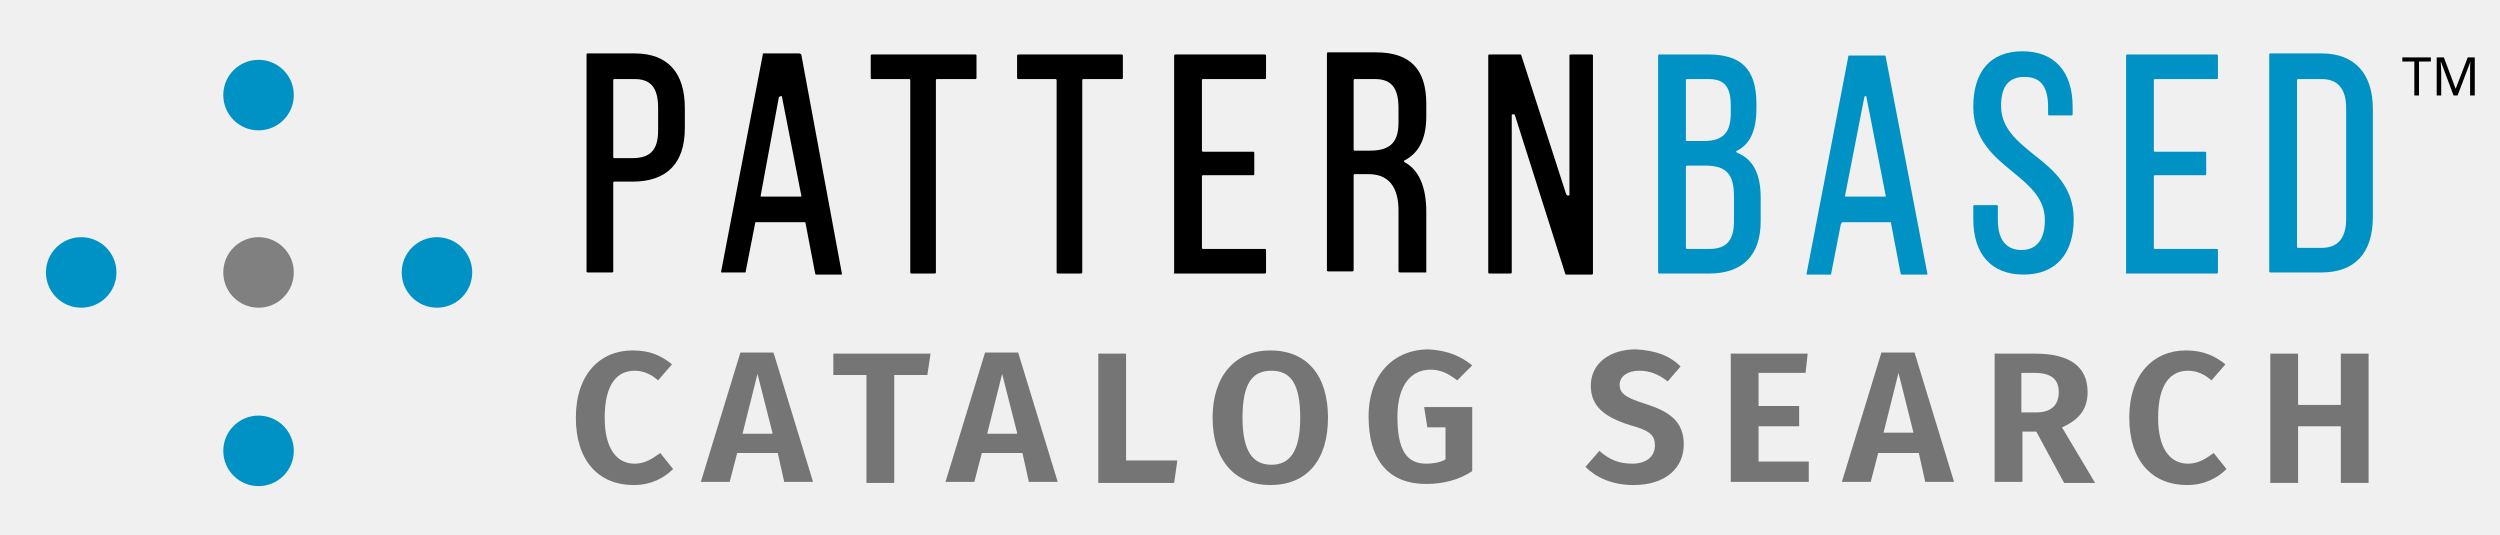
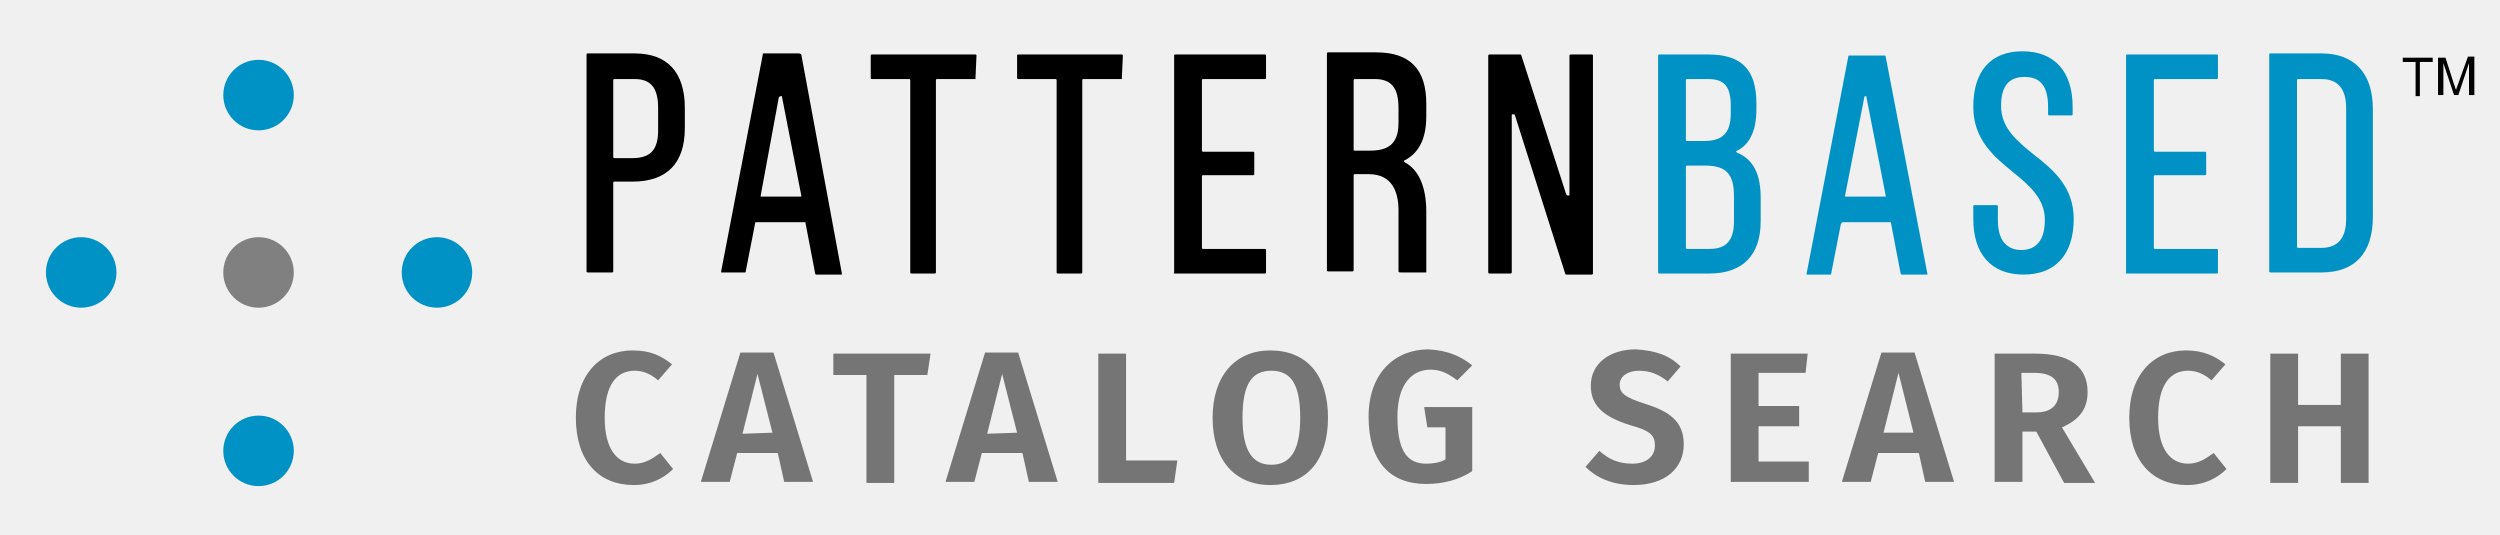
- <svg xmlns="http://www.w3.org/2000/svg" version="1.1" x="0px" y="0px" viewBox="0 0 234 50" style="enable-background:new 0 0 234 50;" xml:space="preserve">
+ <svg xmlns="http://www.w3.org/2000/svg" version="1.1" id="Layer_1" x="0px" y="0px" viewBox="0 0 234 50" style="enable-background:new 0 0 234 50;" xml:space="preserve">
  <style type="text/css">
- 	.st0{enable-background:new    ;}
- 	.st1{fill:#0092C5;}
- 	.st2{fill:#231F20;}
- 	.st3{clip-path:url(#XMLID_13_);}
- 	.st4{fill:none;stroke:#808080;stroke-width:0.703;stroke-linejoin:round;stroke-miterlimit:10;}
- 	.st5{clip-path:url(#SVGID_2_);}
- 	.st6{fill:#808080;}
- 	.st7{fill:none;stroke:#808080;stroke-width:0.755;stroke-linejoin:round;stroke-miterlimit:10;}
- 	.st8{clip-path:url(#SVGID_4_);fill:url(#SVGID_5_);}
- 	.st9{clip-path:url(#SVGID_4_);fill:url(#SVGID_6_);}
- 	.st10{clip-path:url(#SVGID_4_);fill:#FFFFFF;}
- 	.st11{clip-path:url(#SVGID_4_);fill:none;stroke:#FFFFFF;stroke-width:0.396;stroke-miterlimit:10;}
- 	.st12{clip-path:url(#SVGID_4_);fill:#808080;}
- 	.st13{clip-path:url(#SVGID_4_);fill:#999999;}
- 	.st14{clip-path:url(#SVGID_4_);}
- 	.st15{fill:none;stroke:#333333;stroke-width:0.792;stroke-linejoin:round;stroke-miterlimit:10;}
- 	.st16{fill:none;stroke:#313131;stroke-width:0.792;stroke-linejoin:round;stroke-miterlimit:10;}
- 	.st17{fill:none;stroke:#2E2E2E;stroke-width:0.792;stroke-linejoin:round;stroke-miterlimit:10;}
- 	.st18{fill:none;stroke:#2C2C2C;stroke-width:0.792;stroke-linejoin:round;stroke-miterlimit:10;}
- 	.st19{fill:none;stroke:#2A2A2A;stroke-width:0.792;stroke-linejoin:round;stroke-miterlimit:10;}
- 	.st20{fill:none;stroke:#282828;stroke-width:0.792;stroke-linejoin:round;stroke-miterlimit:10;}
- 	.st21{fill:none;stroke:#252525;stroke-width:0.792;stroke-linejoin:round;stroke-miterlimit:10;}
- 	.st22{fill:none;stroke:#232323;stroke-width:0.792;stroke-linejoin:round;stroke-miterlimit:10;}
- 	.st23{fill:none;stroke:#212121;stroke-width:0.792;stroke-linejoin:round;stroke-miterlimit:10;}
- 	.st24{fill:none;stroke:#1F1F1F;stroke-width:0.792;stroke-linejoin:round;stroke-miterlimit:10;}
- 	.st25{fill:none;stroke:#1C1C1C;stroke-width:0.792;stroke-linejoin:round;stroke-miterlimit:10;}
- 	.st26{fill:none;stroke:#1A1A1A;stroke-width:0.792;stroke-linejoin:round;stroke-miterlimit:10;}
- 	.st27{fill:url(#SVGID_7_);}
- 	.st28{clip-path:url(#SVGID_4_);fill:#B3B3B3;}
- 	.st29{clip-path:url(#SVGID_4_);fill:url(#SVGID_8_);}
- 	.st30{fill:none;stroke:#F2F2F2;stroke-width:0.792;stroke-linejoin:round;stroke-miterlimit:10;}
- 	.st31{fill:none;stroke:#EAEAEA;stroke-width:0.792;stroke-linejoin:round;stroke-miterlimit:10;}
- 	.st32{fill:none;stroke:#E2E2E2;stroke-width:0.792;stroke-linejoin:round;stroke-miterlimit:10;}
- 	.st33{fill:none;stroke:#DADADA;stroke-width:0.792;stroke-linejoin:round;stroke-miterlimit:10;}
- 	.st34{fill:none;stroke:#D2D2D2;stroke-width:0.792;stroke-linejoin:round;stroke-miterlimit:10;}
- 	.st35{fill:none;stroke:#CACACA;stroke-width:0.792;stroke-linejoin:round;stroke-miterlimit:10;}
- 	.st36{fill:none;stroke:#C1C1C1;stroke-width:0.792;stroke-linejoin:round;stroke-miterlimit:10;}
- 	.st37{fill:none;stroke:#B9B9B9;stroke-width:0.792;stroke-linejoin:round;stroke-miterlimit:10;}
- 	.st38{fill:none;stroke:#B1B1B1;stroke-width:0.792;stroke-linejoin:round;stroke-miterlimit:10;}
- 	.st39{fill:none;stroke:#A9A9A9;stroke-width:0.792;stroke-linejoin:round;stroke-miterlimit:10;}
- 	.st40{fill:none;stroke:#A1A1A1;stroke-width:0.792;stroke-linejoin:round;stroke-miterlimit:10;}
- 	.st41{fill:none;stroke:#999999;stroke-width:0.792;stroke-linejoin:round;stroke-miterlimit:10;}
- 	.st42{clip-path:url(#SVGID_4_);fill:none;stroke:#E6E6E6;stroke-width:0.396;stroke-miterlimit:10;}
- 	.st43{clip-path:url(#SVGID_10_);fill:none;stroke:#808080;stroke-width:0.755;stroke-linejoin:round;stroke-miterlimit:10;}
- 	.st44{clip-path:url(#SVGID_10_);fill:#808080;stroke:#808080;stroke-width:0.755;stroke-linejoin:round;stroke-miterlimit:10;}
- 	.st45{clip-path:url(#SVGID_10_);}
- 	.st46{fill:#FFFFFF;}
- 	.st47{clip-path:url(#SVGID_12_);fill:none;stroke:#808080;stroke-width:0.755;stroke-linejoin:round;stroke-miterlimit:10;}
- 	.st48{clip-path:url(#SVGID_12_);}
- 	.st49{clip-path:url(#SVGID_12_);fill:none;stroke:#808080;stroke-linejoin:round;stroke-miterlimit:10;}
- 	.st50{clip-path:url(#SVGID_12_);fill:#808080;stroke:#808080;stroke-width:0.755;stroke-linejoin:round;stroke-miterlimit:10;}
- 	.st51{fill:none;stroke:#808080;stroke-width:3;stroke-linejoin:round;stroke-miterlimit:10;}
- 	.st52{fill:none;stroke:#808080;stroke-width:2;stroke-linejoin:round;stroke-miterlimit:10;}
- 	.st53{fill:none;stroke:#808080;stroke-width:0.755;stroke-linejoin:round;}
- 	.st54{fill:none;stroke:#808080;stroke-width:0.755;stroke-linejoin:round;stroke-dasharray:1.008,1.008;}
- 	.st55{fill:none;stroke:#808080;stroke-linejoin:round;stroke-miterlimit:10;}
- 	
- 		.st56{clip-path:url(#SVGID_12_);fill:none;stroke:#808080;stroke-width:0.755;stroke-linejoin:round;stroke-miterlimit:10;stroke-dasharray:0.3,0.7,1,0.5;}
- 	.st57{fill:none;stroke:#808080;stroke-width:0.755;stroke-linejoin:round;stroke-dasharray:0.313,1.042;}
- 	.st58{fill:none;stroke:#808080;stroke-width:0.755;stroke-linejoin:round;stroke-dasharray:1.042,0.521,0.313,1.042;}
- 	.st59{opacity:0.3;fill:#808080;}
- 	.st60{opacity:0.3;fill:#FFFFFF;}
- 	.st61{clip-path:url(#XMLID_16_);}
- 	.st62{clip-path:url(#SVGID_14_);}
- 	.st63{clip-path:url(#SVGID_16_);fill:url(#SVGID_17_);}
- 	.st64{clip-path:url(#SVGID_16_);fill:url(#SVGID_18_);}
- 	.st65{clip-path:url(#SVGID_16_);fill:#FFFFFF;}
- 	.st66{clip-path:url(#SVGID_16_);fill:none;stroke:#FFFFFF;stroke-width:0.396;stroke-miterlimit:10;}
- 	.st67{clip-path:url(#SVGID_16_);fill:#808080;}
- 	.st68{clip-path:url(#SVGID_16_);fill:#999999;}
- 	.st69{clip-path:url(#SVGID_16_);}
- 	.st70{opacity:0.2;fill:none;stroke:#B3B3B3;stroke-width:0.792;stroke-linejoin:round;stroke-miterlimit:10;}
- 	.st71{opacity:0.255;fill:none;stroke:#AEAEAE;stroke-width:0.792;stroke-linejoin:round;stroke-miterlimit:10;}
- 	.st72{opacity:0.309;fill:none;stroke:#AAAAAA;stroke-width:0.792;stroke-linejoin:round;stroke-miterlimit:10;}
- 	.st73{opacity:0.364;fill:none;stroke:#A5A5A5;stroke-width:0.792;stroke-linejoin:round;stroke-miterlimit:10;}
- 	.st74{opacity:0.418;fill:none;stroke:#A0A0A0;stroke-width:0.792;stroke-linejoin:round;stroke-miterlimit:10;}
- 	.st75{opacity:0.473;fill:none;stroke:#9C9C9C;stroke-width:0.792;stroke-linejoin:round;stroke-miterlimit:10;}
- 	.st76{opacity:0.527;fill:none;stroke:#979797;stroke-width:0.792;stroke-linejoin:round;stroke-miterlimit:10;}
- 	.st77{opacity:0.582;fill:none;stroke:#939393;stroke-width:0.792;stroke-linejoin:round;stroke-miterlimit:10;}
- 	.st78{opacity:0.636;fill:none;stroke:#8E8E8E;stroke-width:0.792;stroke-linejoin:round;stroke-miterlimit:10;}
- 	.st79{opacity:0.691;fill:none;stroke:#898989;stroke-width:0.792;stroke-linejoin:round;stroke-miterlimit:10;}
- 	.st80{opacity:0.746;fill:none;stroke:#858585;stroke-width:0.792;stroke-linejoin:round;stroke-miterlimit:10;}
- 	.st81{opacity:0.8;fill:none;stroke:#808080;stroke-width:0.792;stroke-linejoin:round;stroke-miterlimit:10;}
- 	.st82{fill:url(#SVGID_19_);}
- 	.st83{clip-path:url(#SVGID_16_);fill:#B3B3B3;}
- 	.st84{fill:none;stroke:#666666;stroke-width:0.792;stroke-linejoin:round;stroke-miterlimit:10;}
- 	.st85{fill:none;stroke:#5D5D5D;stroke-width:0.792;stroke-linejoin:round;stroke-miterlimit:10;}
- 	.st86{fill:none;stroke:#535353;stroke-width:0.792;stroke-linejoin:round;stroke-miterlimit:10;}
- 	.st87{fill:none;stroke:#4A4A4A;stroke-width:0.792;stroke-linejoin:round;stroke-miterlimit:10;}
- 	.st88{fill:none;stroke:#414141;stroke-width:0.792;stroke-linejoin:round;stroke-miterlimit:10;}
- 	.st89{fill:none;stroke:#383838;stroke-width:0.792;stroke-linejoin:round;stroke-miterlimit:10;}
- 	.st90{fill:none;stroke:#2E2E2E;stroke-width:0.792;stroke-linejoin:round;stroke-miterlimit:10;}
- 	.st91{fill:none;stroke:#252525;stroke-width:0.792;stroke-linejoin:round;stroke-miterlimit:10;}
- 	.st92{fill:none;stroke:#1C1C1C;stroke-width:0.792;stroke-linejoin:round;stroke-miterlimit:10;}
- 	.st93{fill:none;stroke:#131313;stroke-width:0.792;stroke-linejoin:round;stroke-miterlimit:10;}
- 	.st94{fill:none;stroke:#090909;stroke-width:0.792;stroke-linejoin:round;stroke-miterlimit:10;}
- 	.st95{fill:none;stroke:#000000;stroke-width:0.792;stroke-linejoin:round;stroke-miterlimit:10;}
- 	.st96{clip-path:url(#SVGID_16_);fill:none;stroke:#E6E6E6;stroke-width:0.396;stroke-miterlimit:10;}
- 	.st97{clip-path:url(#SVGID_16_);fill:url(#SVGID_20_);}
- 	.st98{fill:none;}
- 	.st99{fill:#444444;}
- 	.st100{fill:none;stroke:#FFFFFF;stroke-linecap:square;stroke-miterlimit:10;}
- 	.st101{clip-path:url(#SVGID_22_);}
- 	.st102{fill:none;stroke:#FFFFFF;stroke-miterlimit:10;}
- 	.st103{opacity:0.5;fill:#808080;}
- 	.st104{opacity:0.28;fill:#808080;}
- 	.st105{opacity:0.5;}
- 	.st106{fill:#909090;}
- 	.st107{fill:#8E8E8E;}
- 	.st108{opacity:0.75;}
- 	.st109{opacity:0.85;}
- 	.st110{opacity:0.3;fill:#909090;}
- 	.st111{opacity:0.4;fill:#FFFFFF;}
- 	.st112{opacity:0.8;}
- 	.st113{opacity:0.3;}
- 	.st114{fill:none;stroke:#FFFFFF;stroke-width:2;stroke-linejoin:round;stroke-miterlimit:10;}
- 	.st115{fill:none;stroke:#0092C5;stroke-width:2;stroke-linejoin:round;stroke-miterlimit:10;}
- 	.st116{fill:none;stroke:#808080;stroke-width:2;stroke-linejoin:round;}
- 	.st117{clip-path:url(#SVGID_24_);fill:none;stroke:#808080;stroke-width:2;stroke-linejoin:round;stroke-miterlimit:10;}
- 	.st118{clip-path:url(#SVGID_26_);fill:none;stroke:#808080;stroke-width:2;stroke-linejoin:round;stroke-miterlimit:10;}
- 	.st119{clip-path:url(#SVGID_28_);fill:none;stroke:#808080;stroke-width:2;stroke-linejoin:round;stroke-miterlimit:10;}
- 	.st120{clip-path:url(#SVGID_30_);fill:none;stroke:#808080;stroke-width:2;stroke-linejoin:round;stroke-miterlimit:10;}
- 	.st121{clip-path:url(#SVGID_32_);}
- 	.st122{fill:none;stroke:#4A4A4A;stroke-width:2;stroke-linejoin:round;stroke-miterlimit:10;}
- 	.st123{fill:none;stroke:#FFFFFF;stroke-width:3;stroke-linejoin:round;stroke-miterlimit:10;}
- 	.st124{fill:#235B9E;}
- 	.st125{fill:#00B2DE;}
- 	.st126{fill:#0F4260;}
- 	.st127{fill:#FF3A21;}
- 	.st128{fill:#FF5E00;}
- 	.st129{fill:#FF312E;}
- 	.st130{fill:#2D80A6;}
- 	.st131{fill:#595959;}
- 	.st132{clip-path:url(#SVGID_34_);}
- 	.st133{fill:none;stroke:#0092C5;stroke-linejoin:round;stroke-miterlimit:10;}
- 	.st134{fill:#46A1EE;}
- 	.st135{fill:none;stroke:#FFFFFF;stroke-width:2;stroke-miterlimit:10;}
- 	.st136{clip-path:url(#SVGID_36_);fill:none;stroke:#808080;stroke-width:2;stroke-linejoin:round;stroke-miterlimit:10;}
- 	.st137{clip-path:url(#SVGID_38_);fill:none;stroke:#808080;stroke-width:2;stroke-linejoin:round;stroke-miterlimit:10;}
- 	.st138{clip-path:url(#SVGID_40_);fill:none;stroke:#808080;stroke-width:2;stroke-linejoin:round;stroke-miterlimit:10;}
- 	.st139{fill:#757575;}
- 	.st140{fill:#CD3542;}
- 	.st141{fill:none;stroke:#0092C5;stroke-width:2;stroke-miterlimit:10;}
- 	.st142{fill:none;stroke:#0092C5;stroke-width:1.667;stroke-linejoin:round;stroke-miterlimit:10;}
- 	.st143{font-family:'MyriadPro-Regular';}
- 	.st144{font-size:5px;}
- 	.st145{display:none;}
- 	.st146{display:inline;opacity:0.7;fill:#FFFFFF;}
- 	.st147{display:inline;}
- 	.st148{opacity:0.3;fill:#0000FF;}
- 	.st149{fill:#CCCCCC;stroke:#FF0000;stroke-miterlimit:10;}
- 	.st150{fill:none;stroke:#FF0000;stroke-miterlimit:10;}
- 	.st151{fill:none;stroke:#FF0000;stroke-miterlimit:10;stroke-dasharray:6.021,6.021;}
- 	.st152{fill:none;stroke:#FF0000;stroke-miterlimit:10;stroke-dasharray:6;}
- 	.st153{fill:#FF0000;}
- 	.st154{fill:#333333;stroke:#FF0000;stroke-miterlimit:10;}
- 	.st155{fill:none;stroke:#8800FF;stroke-miterlimit:10;}
- 	.st156{fill:#8800FF;stroke:#8800FF;stroke-miterlimit:10;}
- 	.st157{fill:none;stroke:#0000FF;stroke-miterlimit:10;}
+ 	.st0{fill:#0092C5;}
+ 	.st1{fill:#808080;}
+ 	.st2{fill:#757575;}
+ 	.st6{fill:#000000;}
</style>
-   <g id="BG">
- </g>
-   <g id="Slider_BG">
- </g>
-   <g id="Layer_1">
-     <circle class="st1" cx="24.2" cy="8.9" r="3.3" />
-     <circle class="st1" cx="7.6" cy="25.5" r="3.3" />
-     <circle class="st6" cx="24.2" cy="25.5" r="3.3" />
-     <circle class="st1" cx="24.2" cy="42.2" r="3.3" />
-     <circle class="st1" cx="40.9" cy="25.5" r="3.3" />
+   <g id="Layer1">
+     <g>
+       <circle class="st0" cx="24.2" cy="8.9" r="3.3" />
+       <circle class="st0" cx="7.6" cy="25.5" r="3.3" />
+       <circle class="st1" cx="24.2" cy="25.5" r="3.3" />
+       <circle class="st0" cx="24.2" cy="42.2" r="3.3" />
+       <circle class="st0" cx="40.9" cy="25.5" r="3.3" />
+     </g>
    <g>
      <g>
-         <path class="st139" d="M62.9,34.1l-1.3,1.5c-0.7-0.6-1.4-0.9-2.2-0.9c-1.6,0-2.8,1.2-2.8,4.4c0,3,1.2,4.3,2.8,4.3     c1,0,1.7-0.5,2.4-1l1.2,1.5c-0.8,0.8-2,1.5-3.7,1.5c-3.2,0-5.4-2.2-5.4-6.3c0-4.1,2.3-6.3,5.3-6.3C60.9,32.8,61.9,33.3,62.9,34.1     z" />
-         <path class="st139" d="M72.8,42.4H69l-0.7,2.7h-2.7l3.7-12.1h3.1l3.7,12.1h-2.7L72.8,42.4z M72.3,40.5L70.9,35l-1.4,5.6H72.3z" />
-         <path class="st139" d="M86.8,35.1h-3.1v10.1h-2.6V35.1H78v-2h9.1L86.8,35.1z" />
-         <path class="st139" d="M95.7,42.4h-3.8l-0.7,2.7h-2.7l3.7-12.1h3.1l3.7,12.1h-2.7L95.7,42.4z M95.2,40.5L93.8,35l-1.4,5.6H95.2z" />
-         <path class="st139" d="M105.4,43.1h4.8l-0.3,2.1h-7.1V33.1h2.6V43.1z" />
-         <path class="st139" d="M124.3,39.1c0,4-2,6.3-5.4,6.3c-3.3,0-5.4-2.3-5.4-6.3c0-3.9,2.1-6.3,5.4-6.3     C122.3,32.8,124.3,35.1,124.3,39.1z M116.3,39.1c0,3.2,1,4.4,2.7,4.4c1.7,0,2.7-1.2,2.7-4.4c0-3.2-0.9-4.4-2.7-4.4     C117.2,34.7,116.3,35.9,116.3,39.1z" />
-         <path class="st139" d="M137.8,34.2l-1.4,1.4c-0.8-0.6-1.5-1-2.5-1c-1.7,0-3.1,1.3-3.1,4.4c0,3.2,0.9,4.4,2.7,4.4     c0.6,0,1.3-0.1,1.8-0.4v-3h-1.7l-0.3-1.9h4.5v6c-1.2,0.8-2.7,1.2-4.3,1.2c-3.5,0-5.4-2.2-5.4-6.3c0-4.1,2.5-6.3,5.6-6.3     C135.6,32.8,136.8,33.4,137.8,34.2z" />
-         <path class="st139" d="M157.3,34.3l-1.2,1.4c-0.9-0.7-1.7-1-2.7-1c-1,0-1.8,0.5-1.8,1.3c0,0.8,0.5,1.2,2.4,1.8     c2.2,0.7,3.6,1.6,3.6,3.8c0,2.2-1.7,3.8-4.7,3.8c-2,0-3.5-0.7-4.5-1.7l1.3-1.5c0.9,0.8,1.8,1.2,3.1,1.2c1.2,0,2.1-0.6,2.1-1.7     c0-1-0.5-1.4-2.3-1.9c-2.6-0.8-3.7-1.9-3.7-3.7c0-2.1,1.8-3.4,4.2-3.4C155,32.8,156.3,33.3,157.3,34.3z" />
-         <path class="st139" d="M169,34.9h-4.4v3.1h3.8v1.9h-3.8v3.3h4.7v1.9H162V33.1h7.2L169,34.9z" />
-         <path class="st139" d="M179.6,42.4h-3.8l-0.7,2.7h-2.7l3.7-12.1h3.1l3.7,12.1h-2.7L179.6,42.4z M179.1,40.5l-1.4-5.6l-1.4,5.6     H179.1z" />
-         <path class="st139" d="M190.6,40.4h-1.3v4.7h-2.6V33.1h3.8c3.2,0,4.9,1.2,4.9,3.6c0,1.6-0.8,2.6-2.4,3.3l3.1,5.2h-2.9L190.6,40.4     z M189.3,38.6h1.3c1.3,0,2.1-0.6,2.1-1.9c0-1.2-0.7-1.8-2.3-1.8h-1.2V38.6z" />
-         <path class="st139" d="M208.3,34.1l-1.3,1.5c-0.7-0.6-1.4-0.9-2.2-0.9c-1.6,0-2.8,1.2-2.8,4.4c0,3,1.2,4.3,2.8,4.3     c1,0,1.7-0.5,2.4-1l1.2,1.5c-0.8,0.8-2,1.5-3.7,1.5c-3.2,0-5.4-2.2-5.4-6.3c0-4.1,2.3-6.3,5.3-6.3     C206.2,32.8,207.3,33.3,208.3,34.1z" />
-         <path class="st139" d="M219.1,39.9h-4v5.3h-2.6V33.1h2.6v4.8h4v-4.8h2.6v12.1h-2.6V39.9z" />
+         <path class="st2" d="M62.9,34.1l-1.3,1.5c-0.7-0.6-1.4-0.9-2.2-0.9c-1.6,0-2.8,1.2-2.8,4.4c0,3,1.2,4.3,2.8,4.3     c1,0,1.7-0.5,2.4-1l1.2,1.5c-0.8,0.8-2,1.5-3.7,1.5c-3.2,0-5.4-2.2-5.4-6.3s2.3-6.3,5.3-6.3C60.9,32.8,61.9,33.3,62.9,34.1z" />
+         <path class="st2" d="M72.8,42.4H69l-0.7,2.7h-2.7L69.3,33h3.1l3.7,12.1h-2.7L72.8,42.4z M72.3,40.5L70.9,35l-1.4,5.6L72.3,40.5     L72.3,40.5z" />
+         <path class="st2" d="M86.8,35.1h-3.1v10.1h-2.6V35.1H78v-2h9.1L86.8,35.1z" />
+         <path class="st2" d="M95.7,42.4h-3.8l-0.7,2.7h-2.7L92.2,33h3.1L99,45.1h-2.7L95.7,42.4z M95.2,40.5L93.8,35l-1.4,5.6L95.2,40.5     L95.2,40.5z" />
+         <path class="st2" d="M105.4,43.1h4.8l-0.3,2.1h-7.1V33.1h2.6V43.1z" />
+         <path class="st2" d="M124.3,39.1c0,4-2,6.3-5.4,6.3c-3.3,0-5.4-2.3-5.4-6.3c0-3.9,2.1-6.3,5.4-6.3     C122.3,32.8,124.3,35.1,124.3,39.1z M116.3,39.1c0,3.2,1,4.4,2.7,4.4s2.7-1.2,2.7-4.4s-0.9-4.4-2.7-4.4     C117.2,34.7,116.3,35.9,116.3,39.1z" />
+         <path class="st2" d="M137.8,34.2l-1.4,1.4c-0.8-0.6-1.5-1-2.5-1c-1.7,0-3.1,1.3-3.1,4.4c0,3.2,0.9,4.4,2.7,4.4     c0.6,0,1.3-0.1,1.8-0.4v-3h-1.7l-0.3-1.9h4.5v6c-1.2,0.8-2.7,1.2-4.3,1.2c-3.5,0-5.4-2.2-5.4-6.3s2.5-6.3,5.6-6.3     C135.6,32.8,136.8,33.4,137.8,34.2z" />
+         <path class="st2" d="M157.3,34.3l-1.2,1.4c-0.9-0.7-1.7-1-2.7-1s-1.8,0.5-1.8,1.3s0.5,1.2,2.4,1.8c2.2,0.7,3.6,1.6,3.6,3.8     s-1.7,3.8-4.7,3.8c-2,0-3.5-0.7-4.5-1.7l1.3-1.5c0.9,0.8,1.8,1.2,3.1,1.2c1.2,0,2.1-0.6,2.1-1.7c0-1-0.5-1.4-2.3-1.9     c-2.6-0.8-3.7-1.9-3.7-3.7c0-2.1,1.8-3.4,4.2-3.4C155,32.8,156.3,33.3,157.3,34.3z" />
+         <path class="st2" d="M169,34.9h-4.4V38h3.8v1.9h-3.8v3.3h4.7v1.9H162v-12h7.2L169,34.9z" />
+         <path class="st2" d="M179.6,42.4h-3.8l-0.7,2.7h-2.7l3.7-12.1h3.1l3.7,12.1h-2.7L179.6,42.4z M179.1,40.5l-1.4-5.6l-1.4,5.6     H179.1z" />
+         <path class="st2" d="M190.6,40.4h-1.3v4.7h-2.6v-12h3.8c3.2,0,4.9,1.2,4.9,3.6c0,1.6-0.8,2.6-2.4,3.3l3.1,5.2h-2.9L190.6,40.4z      M189.3,38.6h1.3c1.3,0,2.1-0.6,2.1-1.9c0-1.2-0.7-1.8-2.3-1.8h-1.2L189.3,38.6L189.3,38.6z" />
+         <path class="st2" d="M208.3,34.1l-1.3,1.5c-0.7-0.6-1.4-0.9-2.2-0.9c-1.6,0-2.8,1.2-2.8,4.4c0,3,1.2,4.3,2.8,4.3     c1,0,1.7-0.5,2.4-1l1.2,1.5c-0.8,0.8-2,1.5-3.7,1.5c-3.2,0-5.4-2.2-5.4-6.3s2.3-6.3,5.3-6.3C206.2,32.8,207.3,33.3,208.3,34.1z" />
+         <path class="st2" d="M219.1,39.9h-4v5.3h-2.6V33.1h2.6v4.8h4v-4.8h2.6v12.1h-2.6V39.9z" />
      </g>
    </g>
    <g>
      <g>
        <g>
-           <path d="M64.1,10.1c0-3.3-1.6-5.1-4.7-5.1H55c-0.1,0-0.1,0.1-0.1,0.1v20.3c0,0.1,0.1,0.1,0.1,0.1h2.3c0.1,0,0.1-0.1,0.1-0.1      v-8.3c0-0.1,0.1-0.1,0.1-0.1h1.7c3.2,0,4.9-1.7,4.9-5V10.1z M61.6,12.2c0,1.8-0.7,2.6-2.4,2.6h-1.7c-0.1,0-0.1-0.1-0.1-0.1V7.5      c0-0.1,0.1-0.1,0.1-0.1h1.9c1.5,0,2.2,0.8,2.2,2.7V12.2z" />
-           <path d="M70.9,20.8l4.4,0c0,0,0,0,0,0c0.1,0,0.1,0,0.1,0.1l0.9,4.7c0,0.1,0.1,0.1,0.1,0.1h2.3c0,0,0.1,0,0.1,0c0,0,0-0.1,0-0.1      L75,5.1C75,5.1,74.9,5,74.8,5h-3.3c-0.1,0-0.1,0-0.1,0.1l-3.9,20.3c0,0,0,0.1,0,0.1c0,0,0.1,0,0.1,0h2.1c0.1,0,0.1,0,0.1-0.1      l0.9-4.6C70.8,20.8,70.8,20.8,70.9,20.8z M72.9,9.1C72.9,9.1,73,9,73.1,9c0.1,0,0.1,0,0.1,0.1l1.8,9.2c0,0,0,0.1,0,0.1      s-0.1,0-0.1,0l-3.6,0c0,0,0,0,0,0c0,0-0.1,0-0.1,0c0,0,0-0.1,0-0.1L72.9,9.1z" />
-           <path d="M91.3,7.4c0.1,0,0.1-0.1,0.1-0.1V5.2c0-0.1-0.1-0.1-0.1-0.1h-9.7c-0.1,0-0.1,0.1-0.1,0.1v2.1c0,0.1,0.1,0.1,0.1,0.1h3.5      c0.1,0,0.1,0.1,0.1,0.1v18c0,0.1,0.1,0.1,0.1,0.1h2.2c0.1,0,0.1-0.1,0.1-0.1v-18c0-0.1,0.1-0.1,0.1-0.1H91.3z" />
-           <path d="M105,7.4c0.1,0,0.1-0.1,0.1-0.1V5.2c0-0.1-0.1-0.1-0.1-0.1h-9.7c-0.1,0-0.1,0.1-0.1,0.1v2.1c0,0.1,0.1,0.1,0.1,0.1h3.5      c0.1,0,0.1,0.1,0.1,0.1v18c0,0.1,0.1,0.1,0.1,0.1h2.2c0.1,0,0.1-0.1,0.1-0.1v-18c0-0.1,0.1-0.1,0.1-0.1H105z" />
-           <path d="M110,25.6h8.4c0.1,0,0.1-0.1,0.1-0.1v-2.1c0-0.1-0.1-0.1-0.1-0.1h-5.8c-0.1,0-0.1-0.1-0.1-0.1v-6.7      c0-0.1,0.1-0.1,0.1-0.1h4.7c0.1,0,0.1-0.1,0.1-0.1v-2c0-0.1-0.1-0.1-0.1-0.1h-4.7c-0.1,0-0.1-0.1-0.1-0.1V7.5      c0-0.1,0.1-0.1,0.1-0.1h5.8c0.1,0,0.1-0.1,0.1-0.1V5.2c0-0.1-0.1-0.1-0.1-0.1H110c-0.1,0-0.1,0.1-0.1,0.1v20.3      C109.8,25.6,109.9,25.6,110,25.6z" />
-           <path d="M131.1,25.5h2.3c0,0,0.1,0,0.1,0c0,0,0-0.1,0-0.1l0-5.6c0-2.3-0.7-3.9-2-4.6c0,0-0.1-0.1-0.1-0.1s0-0.1,0.1-0.1      c1.3-0.7,2-2,2-4.1V9.7c0-3.2-1.5-4.8-4.7-4.8h-4.5c-0.1,0-0.1,0.1-0.1,0.1v20.3c0,0.1,0.1,0.1,0.1,0.1h2.3      c0.1,0,0.1-0.1,0.1-0.1v-8.9c0-0.1,0.1-0.1,0.1-0.1h1.3c2.3,0,2.8,1.8,2.8,3.4v5.7C130.9,25.5,131,25.5,131.1,25.5z M128.2,14.1      h-1.4c-0.1,0-0.1-0.1-0.1-0.1V7.5c0-0.1,0.1-0.1,0.1-0.1h1.9c1.5,0,2.2,0.8,2.2,2.7v1.4C130.9,13.6,129.8,14.1,128.2,14.1z" />
-           <path d="M141.8,10.8l4.7,14.8c0,0.1,0.1,0.1,0.1,0.1h2.4c0.1,0,0.1-0.1,0.1-0.1V5.2c0-0.1-0.1-0.1-0.1-0.1h-2      c-0.1,0-0.1,0.1-0.1,0.1v13c0,0.1,0,0.1-0.1,0.1c-0.1,0-0.1,0-0.2-0.1l-4.2-13c0-0.1-0.1-0.1-0.1-0.1h-2.9      c-0.1,0-0.1,0.1-0.1,0.1v20.3c0,0.1,0.1,0.1,0.1,0.1h2c0.1,0,0.1-0.1,0.1-0.1V10.8c0-0.1,0-0.1,0.1-0.1c0,0,0,0,0,0      C141.7,10.7,141.8,10.7,141.8,10.8z" />
+           <path class="st6" d="M64.1,10.1c0-3.3-1.6-5.1-4.7-5.1H55c-0.1,0-0.1,0.1-0.1,0.1v20.3c0,0.1,0.1,0.1,0.1,0.1h2.3c0.1,0,0.1-0.1,0.1-0.1      v-8.3c0-0.1,0.1-0.1,0.1-0.1h1.7c3.2,0,4.9-1.7,4.9-5V10.1z M61.6,12.2c0,1.8-0.7,2.6-2.4,2.6h-1.7c-0.1,0-0.1-0.1-0.1-0.1V7.5      c0-0.1,0.1-0.1,0.1-0.1h1.9c1.5,0,2.2,0.8,2.2,2.7V12.2z" />
+           <path class="st6" d="M70.9,20.8h4.4l0,0c0.1,0,0.1,0,0.1,0.1l0.9,4.7c0,0.1,0.1,0.1,0.1,0.1h2.3h0.1v-0.1L75,5.1c0,0-0.1-0.1-0.2-0.1h-3.3      c-0.1,0-0.1,0-0.1,0.1l-3.9,20.3v0.1h0.1h2.1c0.1,0,0.1,0,0.1-0.1l0.9-4.6C70.8,20.8,70.8,20.8,70.9,20.8z M72.9,9.1      c0,0,0.1-0.1,0.2-0.1s0.1,0,0.1,0.1l1.8,9.2v0.1h-0.1h-3.6l0,0h-0.1v-0.1L72.9,9.1z" />
+           <path class="st6" d="M91.3,7.4C91.4,7.4,91.4,7.3,91.3,7.4l0.1-2.2c0-0.1-0.1-0.1-0.1-0.1h-9.7c-0.1,0-0.1,0.1-0.1,0.1v2.1      c0,0.1,0.1,0.1,0.1,0.1h3.5c0.1,0,0.1,0.1,0.1,0.1v18c0,0.1,0.1,0.1,0.1,0.1h2.2c0.1,0,0.1-0.1,0.1-0.1v-18      c0-0.1,0.1-0.1,0.1-0.1H91.3z" />
+           <path class="st6" d="M105,7.4C105.1,7.4,105.1,7.3,105,7.4l0.1-2.2c0-0.1-0.1-0.1-0.1-0.1h-9.7c-0.1,0-0.1,0.1-0.1,0.1v2.1      c0,0.1,0.1,0.1,0.1,0.1h3.5c0.1,0,0.1,0.1,0.1,0.1v18c0,0.1,0.1,0.1,0.1,0.1h2.2c0.1,0,0.1-0.1,0.1-0.1v-18      c0-0.1,0.1-0.1,0.1-0.1H105z" />
+           <path class="st6" d="M110,25.6h8.4c0.1,0,0.1-0.1,0.1-0.1v-2.1c0-0.1-0.1-0.1-0.1-0.1h-5.8c-0.1,0-0.1-0.1-0.1-0.1v-6.7      c0-0.1,0.1-0.1,0.1-0.1h4.7c0.1,0,0.1-0.1,0.1-0.1v-2c0-0.1-0.1-0.1-0.1-0.1h-4.7c-0.1,0-0.1-0.1-0.1-0.1V7.5      c0-0.1,0.1-0.1,0.1-0.1h5.8c0.1,0,0.1-0.1,0.1-0.1V5.2c0-0.1-0.1-0.1-0.1-0.1H110c-0.1,0-0.1,0.1-0.1,0.1v20.3      C109.8,25.6,109.9,25.6,110,25.6z" />
+           <path class="st6" d="M131.1,25.5h2.3h0.1v-0.1v-5.6c0-2.3-0.7-3.9-2-4.6l-0.1-0.1c0,0,0-0.1,0.1-0.1c1.3-0.7,2-2,2-4.1V9.7      c0-3.2-1.5-4.8-4.7-4.8h-4.5c-0.1,0-0.1,0.1-0.1,0.1v20.3c0,0.1,0.1,0.1,0.1,0.1h2.3c0.1,0,0.1-0.1,0.1-0.1v-8.9      c0-0.1,0.1-0.1,0.1-0.1h1.3c2.3,0,2.8,1.8,2.8,3.4v5.7C130.9,25.5,131,25.5,131.1,25.5z M128.2,14.1h-1.4      c-0.1,0-0.1-0.1-0.1-0.1V7.5c0-0.1,0.1-0.1,0.1-0.1h1.9c1.5,0,2.2,0.8,2.2,2.7v1.4C130.9,13.6,129.8,14.1,128.2,14.1z" />
+           <path class="st6" d="M141.8,10.8l4.7,14.8c0,0.1,0.1,0.1,0.1,0.1h2.4c0.1,0,0.1-0.1,0.1-0.1V5.2c0-0.1-0.1-0.1-0.1-0.1h-2      c-0.1,0-0.1,0.1-0.1,0.1v13c0,0.1,0,0.1-0.1,0.1s-0.1,0-0.2-0.1l-4.2-13c0-0.1-0.1-0.1-0.1-0.1h-2.9c-0.1,0-0.1,0.1-0.1,0.1      v20.3c0,0.1,0.1,0.1,0.1,0.1h2c0.1,0,0.1-0.1,0.1-0.1V10.8c0-0.1,0-0.1,0.1-0.1l0,0C141.7,10.7,141.8,10.7,141.8,10.8z" />
        </g>
        <g>
-           <path class="st1" d="M164.8,18.5c0-2.2-0.7-3.6-2.2-4.2c0,0-0.1-0.1-0.1-0.1s0-0.1,0.1-0.1c1.2-0.6,1.8-1.9,1.8-3.9V9.7      c0-3.2-1.4-4.6-4.5-4.6h-4.6c-0.1,0-0.1,0.1-0.1,0.1v20.3c0,0.1,0.1,0.1,0.1,0.1h4.7c3.1,0,4.8-1.7,4.8-4.9V18.5z M157.8,7.5      c0-0.1,0.1-0.1,0.1-0.1h2c1.5,0,2.1,0.7,2.1,2.5v0.7c0,2.1-1,2.6-2.6,2.6h-1.5c-0.1,0-0.1-0.1-0.1-0.1V7.5z M162.3,20.7      c0,1.8-0.7,2.6-2.3,2.6h-2.1c-0.1,0-0.1-0.1-0.1-0.1v-7.6c0-0.1,0.1-0.1,0.1-0.1h1.7c2,0,2.7,0.8,2.7,2.9V20.7z" />
-           <path class="st1" d="M172.5,20.8l4.4,0c0,0,0,0,0,0c0.1,0,0.1,0,0.1,0.1l0.9,4.7c0,0.1,0.1,0.1,0.1,0.1h2.3c0,0,0.1,0,0.1,0      c0,0,0-0.1,0-0.1l-3.9-20.3c0-0.1-0.1-0.1-0.1-0.1h-3.3c-0.1,0-0.1,0-0.1,0.1l-3.9,20.3c0,0,0,0.1,0,0.1c0,0,0.1,0,0.1,0h2.1      c0.1,0,0.1,0,0.1-0.1l0.9-4.6C172.4,20.8,172.4,20.8,172.5,20.8z M174.5,9.1c0-0.1,0.1-0.1,0.1-0.1c0.1,0,0.1,0,0.1,0.1l1.8,9.2      c0,0,0,0.1,0,0.1s-0.1,0-0.1,0l-3.6,0c0,0,0,0,0,0c0,0-0.1,0-0.1,0c0,0,0-0.1,0-0.1L174.5,9.1z" />
-           <path class="st1" d="M190.4,14.5l0.1-0.1L190.4,14.5c-1.6-1.3-3.1-2.5-3.1-4.6c0-1.8,0.7-2.7,2.2-2.7c1.5,0,2.2,0.9,2.2,2.8v0.7      c0,0.1,0.1,0.1,0.1,0.1h2.1c0.1,0,0.1-0.1,0.1-0.1V10c0-3.3-1.7-5.2-4.7-5.2c-3,0-4.6,1.9-4.6,5.2c0,3.1,2,4.7,3.7,6.1      c1.6,1.3,3,2.5,3,4.5c0,2.3-1.2,2.8-2.2,2.8c-1,0-2.2-0.5-2.2-2.8v-1.3c0-0.1-0.1-0.1-0.1-0.1h-2.1c-0.1,0-0.1,0.1-0.1,0.1v1.2      c0,3.3,1.7,5.2,4.7,5.2c3,0,4.7-1.9,4.7-5.2C194.1,17.5,192.2,15.9,190.4,14.5z" />
-           <path class="st1" d="M199.1,25.6h8.4c0.1,0,0.1-0.1,0.1-0.1v-2.1c0-0.1-0.1-0.1-0.1-0.1h-5.8c-0.1,0-0.1-0.1-0.1-0.1v-6.7      c0-0.1,0.1-0.1,0.1-0.1h4.7c0.1,0,0.1-0.1,0.1-0.1v-2c0-0.1-0.1-0.1-0.1-0.1h-4.7c-0.1,0-0.1-0.1-0.1-0.1V7.5      c0-0.1,0.1-0.1,0.1-0.1h5.8c0.1,0,0.1-0.1,0.1-0.1V5.2c0-0.1-0.1-0.1-0.1-0.1h-8.4c-0.1,0-0.1,0.1-0.1,0.1v20.3      C198.9,25.6,199,25.6,199.1,25.6z" />
-           <path class="st1" d="M222.1,10.2c0-3.3-1.7-5.2-4.8-5.2h-4.8c-0.1,0-0.1,0.1-0.1,0.1v20.3c0,0.1,0.1,0.1,0.1,0.1h4.8      c3.1,0,4.8-1.8,4.8-5.2V10.2z M219.6,20.5c0,1.8-0.8,2.7-2.3,2.7h-2.2c-0.1,0-0.1-0.1-0.1-0.1V7.5c0-0.1,0.1-0.1,0.1-0.1h2.2      c1.5,0,2.3,0.9,2.3,2.7V20.5z" />
+           <path class="st0" d="M164.8,18.5c0-2.2-0.7-3.6-2.2-4.2l-0.1-0.1c0,0,0-0.1,0.1-0.1c1.2-0.6,1.8-1.9,1.8-3.9V9.7      c0-3.2-1.4-4.6-4.5-4.6h-4.6c-0.1,0-0.1,0.1-0.1,0.1v20.3c0,0.1,0.1,0.1,0.1,0.1h4.7c3.1,0,4.8-1.7,4.8-4.9V18.5z M157.8,7.5      c0-0.1,0.1-0.1,0.1-0.1h2c1.5,0,2.1,0.7,2.1,2.5v0.7c0,2.1-1,2.6-2.6,2.6h-1.5c-0.1,0-0.1-0.1-0.1-0.1V7.5z M162.3,20.7      c0,1.8-0.7,2.6-2.3,2.6h-2.1c-0.1,0-0.1-0.1-0.1-0.1v-7.6c0-0.1,0.1-0.1,0.1-0.1h1.7c2,0,2.7,0.8,2.7,2.9L162.3,20.7L162.3,20.7      z" />
+           <path class="st0" d="M172.5,20.8h4.4l0,0c0.1,0,0.1,0,0.1,0.1l0.9,4.7c0,0.1,0.1,0.1,0.1,0.1h2.3h0.1v-0.1l-3.9-20.3      c0-0.1-0.1-0.1-0.1-0.1h-3.3c-0.1,0-0.1,0-0.1,0.1l-3.9,20.3v0.1h0.1h2.1c0.1,0,0.1,0,0.1-0.1l0.9-4.6      C172.4,20.8,172.4,20.8,172.5,20.8z M174.5,9.1c0-0.1,0.1-0.1,0.1-0.1c0.1,0,0.1,0,0.1,0.1l1.8,9.2v0.1h-0.1h-3.6l0,0h-0.1v-0.1      L174.5,9.1z" />
+           <path class="st0" d="M190.4,14.5l0.1-0.1L190.4,14.5c-1.6-1.3-3.1-2.5-3.1-4.6c0-1.8,0.7-2.7,2.2-2.7s2.2,0.9,2.2,2.8v0.7      c0,0.1,0.1,0.1,0.1,0.1h2.1c0.1,0,0.1-0.1,0.1-0.1V10c0-3.3-1.7-5.2-4.7-5.2s-4.6,1.9-4.6,5.2c0,3.1,2,4.7,3.7,6.1      c1.6,1.3,3,2.5,3,4.5c0,2.3-1.2,2.8-2.2,2.8s-2.2-0.5-2.2-2.8v-1.3c0-0.1-0.1-0.1-0.1-0.1h-2.1c-0.1,0-0.1,0.1-0.1,0.1v1.2      c0,3.3,1.7,5.2,4.7,5.2s4.7-1.9,4.7-5.2C194.1,17.5,192.2,15.9,190.4,14.5z" />
+           <path class="st0" d="M199.1,25.6h8.4c0.1,0,0.1-0.1,0.1-0.1v-2.1c0-0.1-0.1-0.1-0.1-0.1h-5.8c-0.1,0-0.1-0.1-0.1-0.1v-6.7      c0-0.1,0.1-0.1,0.1-0.1h4.7c0.1,0,0.1-0.1,0.1-0.1v-2c0-0.1-0.1-0.1-0.1-0.1h-4.7c-0.1,0-0.1-0.1-0.1-0.1V7.5      c0-0.1,0.1-0.1,0.1-0.1h5.8c0.1,0,0.1-0.1,0.1-0.1V5.2c0-0.1-0.1-0.1-0.1-0.1h-8.4c-0.1,0-0.1,0.1-0.1,0.1v20.3      C198.9,25.6,199,25.6,199.1,25.6z" />
+           <path class="st0" d="M222.1,10.2c0-3.3-1.7-5.2-4.8-5.2h-4.8c-0.1,0-0.1,0.1-0.1,0.1v20.3c0,0.1,0.1,0.1,0.1,0.1h4.8      c3.1,0,4.8-1.8,4.8-5.2V10.2z M219.6,20.5c0,1.8-0.8,2.7-2.3,2.7h-2.2c-0.1,0-0.1-0.1-0.1-0.1V7.5c0-0.1,0.1-0.1,0.1-0.1h2.2      c1.5,0,2.3,0.9,2.3,2.7V20.5z" />
        </g>
      </g>
-       <text transform="matrix(1 0 0 1 224.8098 8.9346)" class="st143 st144">TM</text>
+       <g>
+         <path class="st6" d="M226.1,8.9V5.8h-1.2V5.4h2.8v0.4h-1.2v3.2H226.1z" />
+         <path class="st6" d="M228.2,8.9V5.4h0.7l0.8,2.5c0.1,0.2,0.1,0.4,0.2,0.5c0-0.1,0.1-0.3,0.2-0.6l0.9-2.5h0.6v3.6h-0.5v-3l-1,3h-0.4l-1-3v3     H228.2z" />
+       </g>
    </g>
  </g>
-   <g id="Layer_7">
- </g>
-   <g id="Screen" class="st145">
- </g>
-   <g id="specctr" class="st145">
-     <g id="Dimensions" class="st147">
- 	</g>
-     <g id="Text_Properties" class="st147">
- 	</g>
-     <g id="Spacing" class="st147">
- 	</g>
-     <g id="Object_Properties" class="st147">
- 	</g>
-   </g>
</svg>
